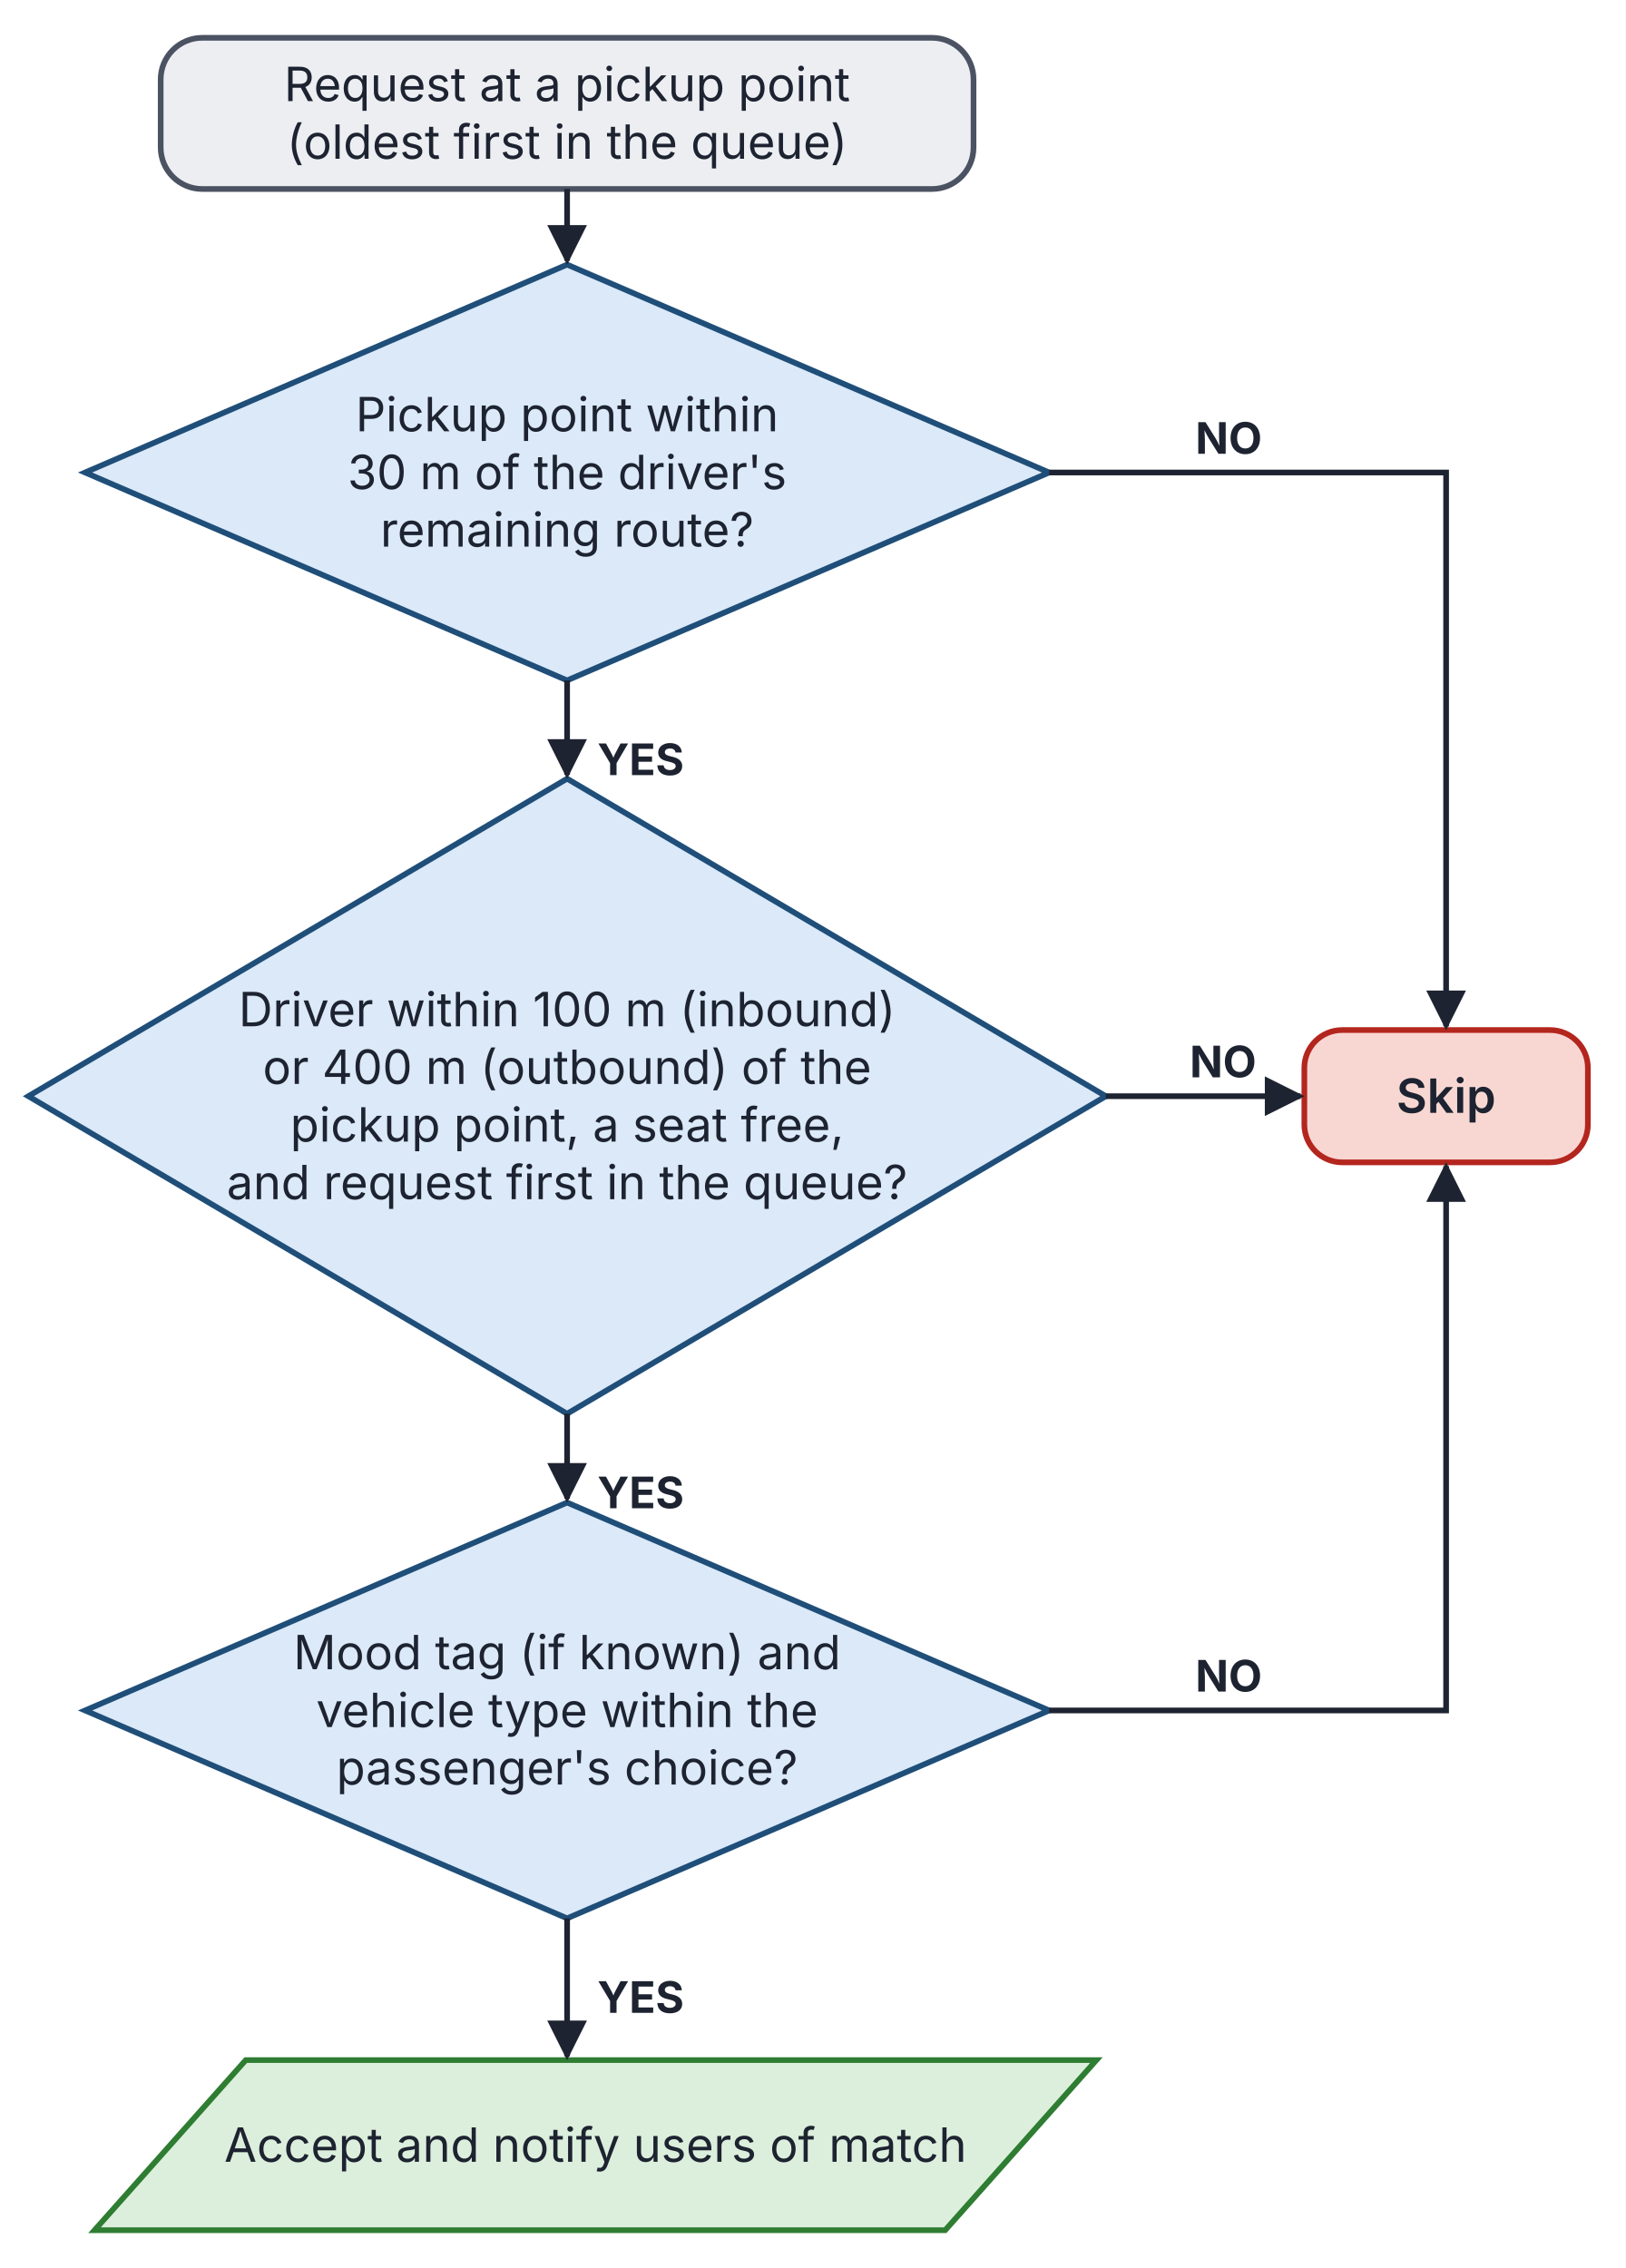
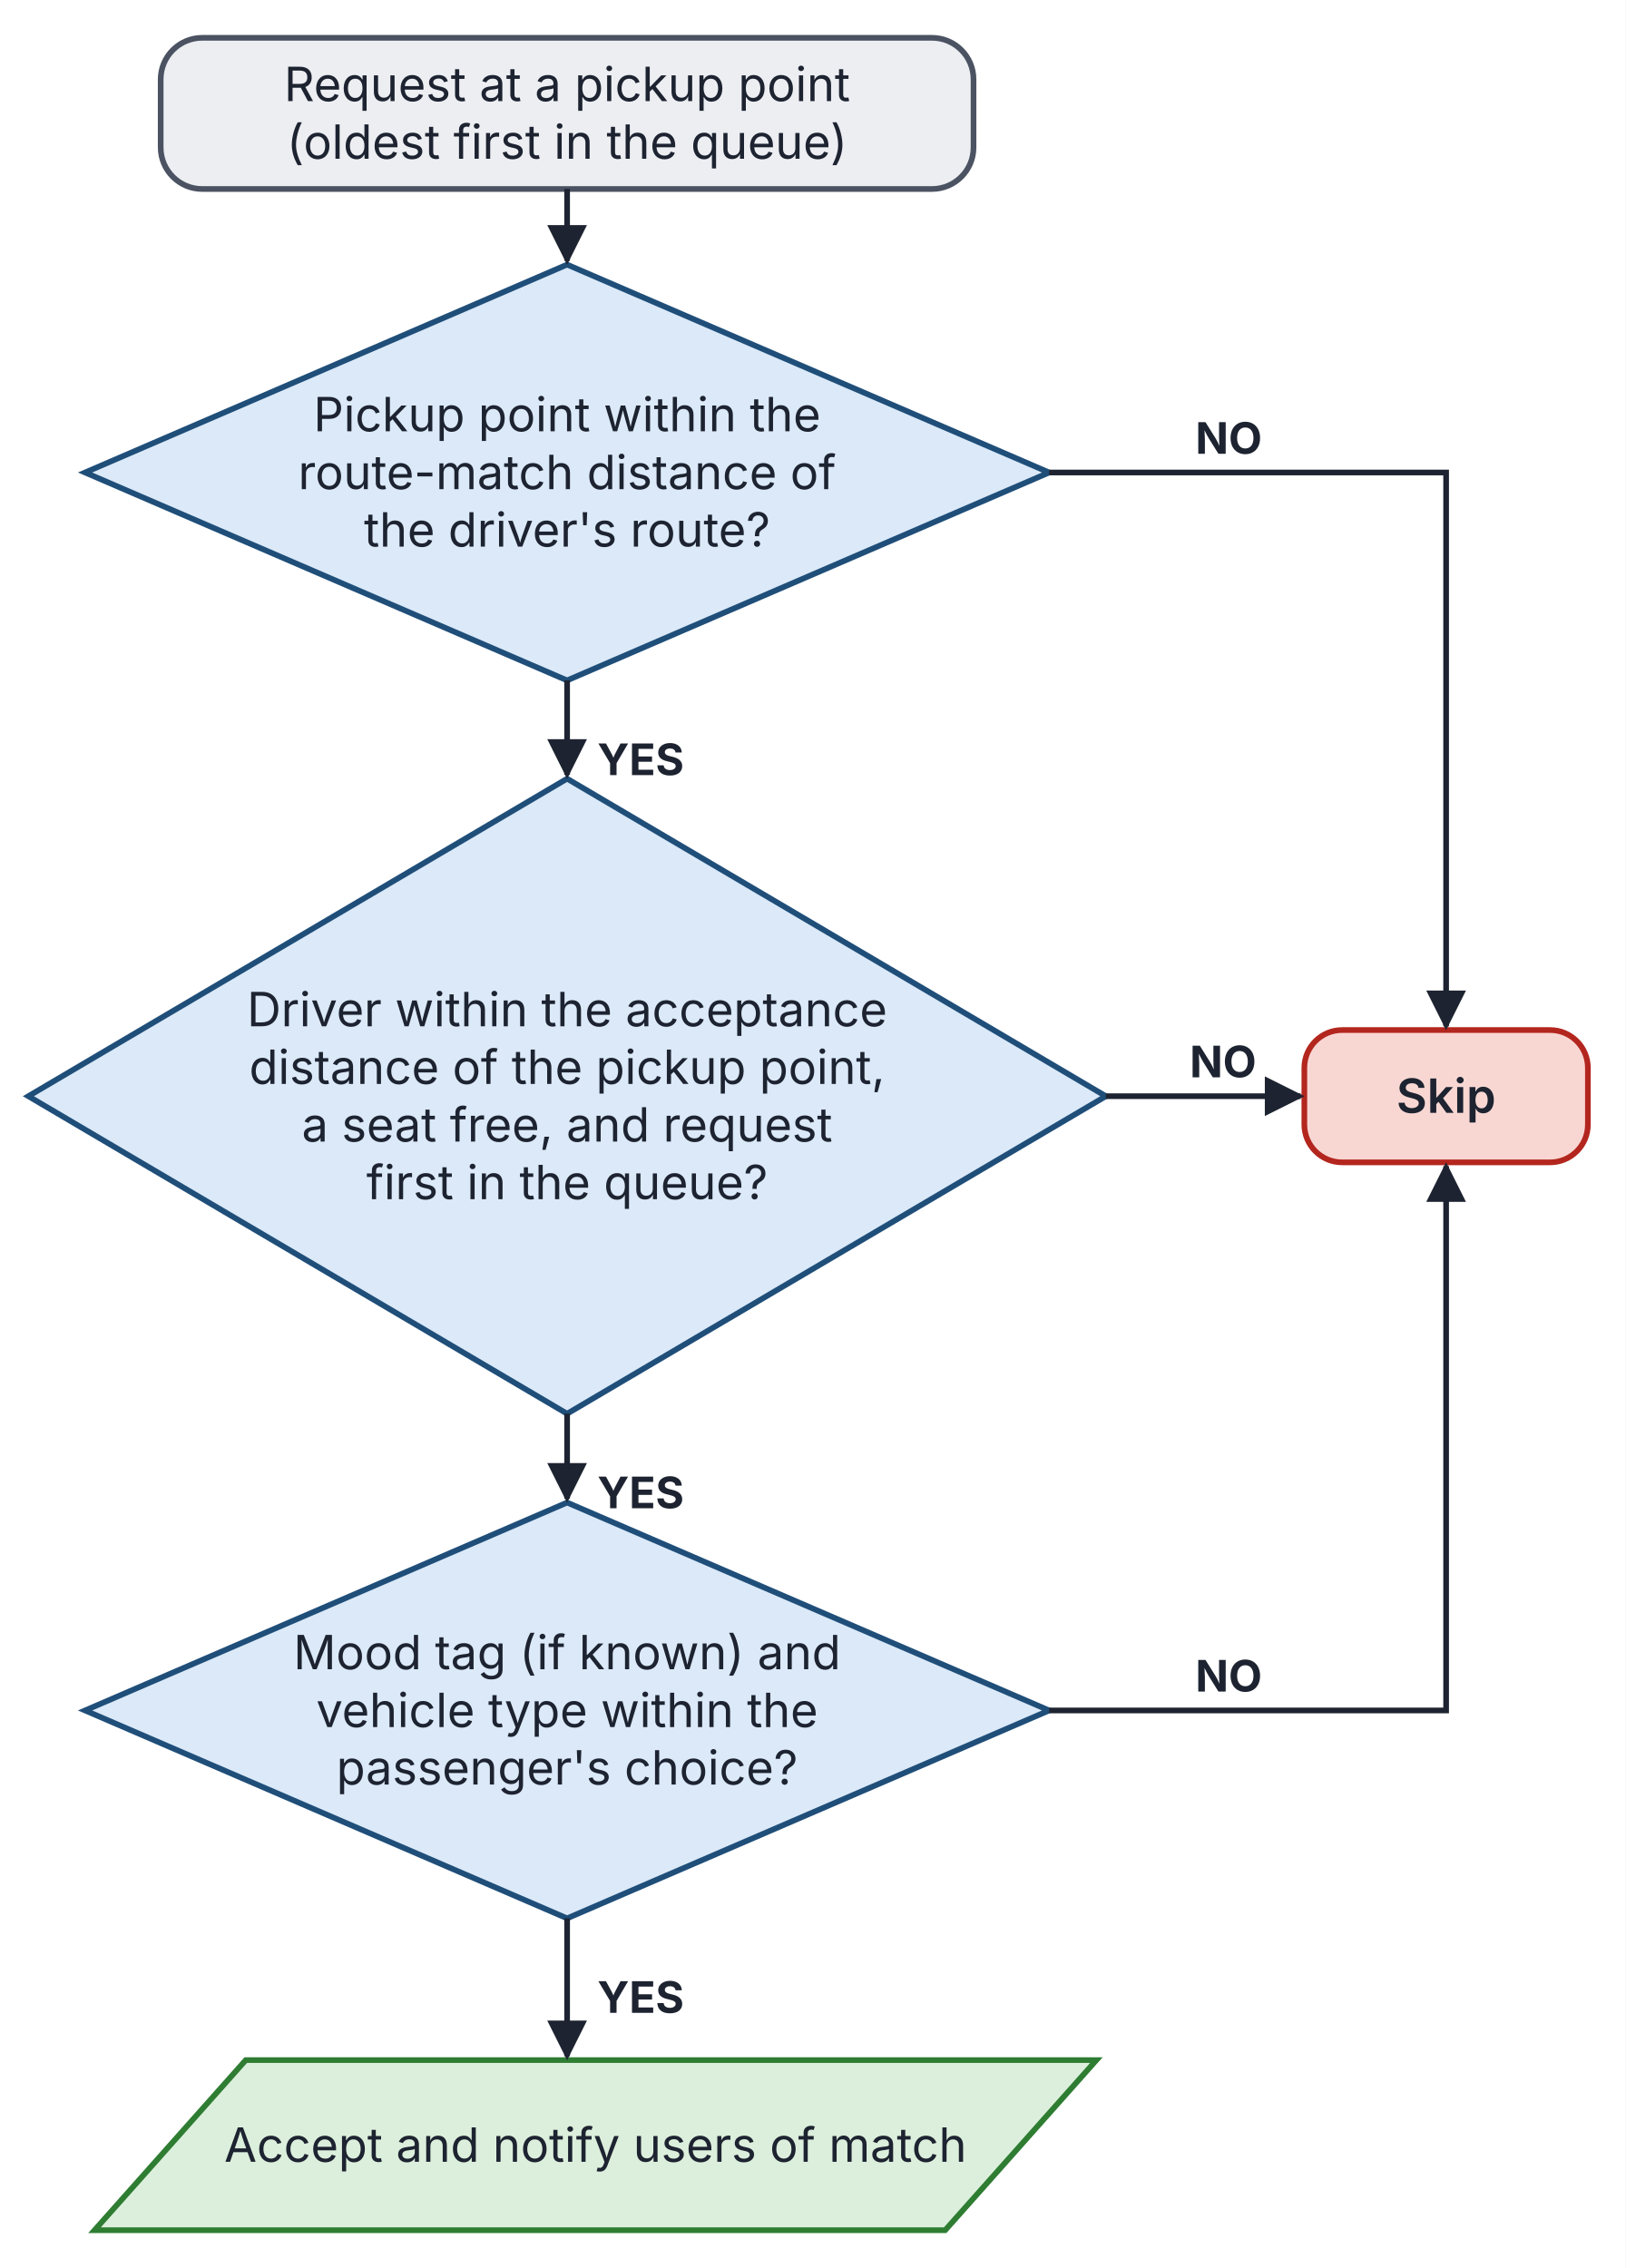
<svg xmlns="http://www.w3.org/2000/svg" viewBox="0 0 860 1200" width="860" height="1200" font-family="Inter, Arial, sans-serif">
  <defs>
    <marker id="a" viewBox="0 0 10 10" refX="9" refY="5" markerWidth="7" markerHeight="7" markerUnits="strokeWidth" orient="auto">
      <path d="M0,0 L10,5 L0,10 z" fill="#1d2330" />
    </marker>
  </defs>
  <rect width="860" height="1200" fill="#ffffff" />
  <rect x="85" y="20" width="430" height="80" rx="22" fill="#eceef2" stroke="#4b5262" stroke-width="3" />
  <text x="300" y="53.5" font-size="25" font-weight="400" text-anchor="middle" fill="#1d2330">Request at a pickup point</text>
  <text x="300" y="84.0" font-size="25" font-weight="400" text-anchor="middle" fill="#1d2330">(oldest first in the queue)</text>
  <polygon points="300,140 555,250 300,360 45,250" fill="#dbe9f8" stroke="#1f4e79" stroke-width="3" />
-   <text x="300" y="228.2" font-size="25" font-weight="400" text-anchor="middle" fill="#1d2330">Pickup point within</text>
-   <text x="300" y="258.8" font-size="25" font-weight="400" text-anchor="middle" fill="#1d2330">30 m of the driver's</text>
-   <text x="300" y="289.2" font-size="25" font-weight="400" text-anchor="middle" fill="#1d2330">remaining route?</text>
+   <text x="300" y="228.2" font-size="25" font-weight="400" text-anchor="middle" fill="#1d2330">Pickup point within the</text>
+   <text x="300" y="258.8" font-size="25" font-weight="400" text-anchor="middle" fill="#1d2330">route-match distance of</text>
+   <text x="300" y="289.2" font-size="25" font-weight="400" text-anchor="middle" fill="#1d2330">the driver's route?</text>
  <polygon points="300,412 585,580 300,748 15,580" fill="#dbe9f8" stroke="#1f4e79" stroke-width="3" />
-   <text x="300" y="543.0" font-size="25" font-weight="400" text-anchor="middle" fill="#1d2330">Driver within 100 m (inbound)</text>
-   <text x="300" y="573.5" font-size="25" font-weight="400" text-anchor="middle" fill="#1d2330">or 400 m (outbound) of the</text>
-   <text x="300" y="604.0" font-size="25" font-weight="400" text-anchor="middle" fill="#1d2330">pickup point, a seat free,</text>
-   <text x="300" y="634.5" font-size="25" font-weight="400" text-anchor="middle" fill="#1d2330">and request first in the queue?</text>
+   <text x="300" y="543.0" font-size="25" font-weight="400" text-anchor="middle" fill="#1d2330">Driver within the acceptance</text>
+   <text x="300" y="573.5" font-size="25" font-weight="400" text-anchor="middle" fill="#1d2330">distance of the pickup point,</text>
+   <text x="300" y="604.0" font-size="25" font-weight="400" text-anchor="middle" fill="#1d2330">a seat free, and request</text>
+   <text x="300" y="634.5" font-size="25" font-weight="400" text-anchor="middle" fill="#1d2330">first in the queue?</text>
  <polygon points="300,795 555,905 300,1015 45,905" fill="#dbe9f8" stroke="#1f4e79" stroke-width="3" />
  <text x="300" y="883.2" font-size="25" font-weight="400" text-anchor="middle" fill="#1d2330">Mood tag (if known) and</text>
  <text x="300" y="913.8" font-size="25" font-weight="400" text-anchor="middle" fill="#1d2330">vehicle type within the</text>
  <text x="300" y="944.2" font-size="25" font-weight="400" text-anchor="middle" fill="#1d2330">passenger's choice?</text>
  <polygon points="50,1180 130,1090 580,1090 500,1180" fill="#dcefdc" stroke="#2e7d32" stroke-width="3" />
  <text x="315" y="1143.8" font-size="25" font-weight="400" text-anchor="middle" fill="#1d2330">Accept and notify users of match</text>
  <rect x="690" y="545" width="150" height="70" rx="20" fill="#f8d7d3" stroke="#b3261e" stroke-width="3" />
  <text x="765" y="588.8" font-size="25" font-weight="600" text-anchor="middle" fill="#1d2330">Skip</text>
  <path d="M300,100 V138" fill="none" stroke="#1d2330" stroke-width="3" marker-end="url(#a)" />
  <path d="M300,360 V410" fill="none" stroke="#1d2330" stroke-width="3" marker-end="url(#a)" />
  <text x="316" y="410.1" font-size="23" font-weight="700" text-anchor="start" fill="#1d2330">YES</text>
  <path d="M300,748 V793" fill="none" stroke="#1d2330" stroke-width="3" marker-end="url(#a)" />
  <text x="316" y="798.0" font-size="23" font-weight="700" text-anchor="start" fill="#1d2330">YES</text>
  <path d="M300,1015 V1088" fill="none" stroke="#1d2330" stroke-width="3" marker-end="url(#a)" />
  <text x="316" y="1065.0" font-size="23" font-weight="700" text-anchor="start" fill="#1d2330">YES</text>
  <path d="M555,250 H765 V543" fill="none" stroke="#1d2330" stroke-width="3" marker-end="url(#a)" />
  <text x="650" y="240.1" font-size="23" font-weight="700" text-anchor="middle" fill="#1d2330">NO</text>
  <path d="M585,580 H688" fill="none" stroke="#1d2330" stroke-width="3" marker-end="url(#a)" />
  <text x="647" y="570.0" font-size="23" font-weight="700" text-anchor="middle" fill="#1d2330">NO</text>
  <path d="M555,905 H765 V617" fill="none" stroke="#1d2330" stroke-width="3" marker-end="url(#a)" />
  <text x="650" y="895.0" font-size="23" font-weight="700" text-anchor="middle" fill="#1d2330">NO</text>
</svg>
